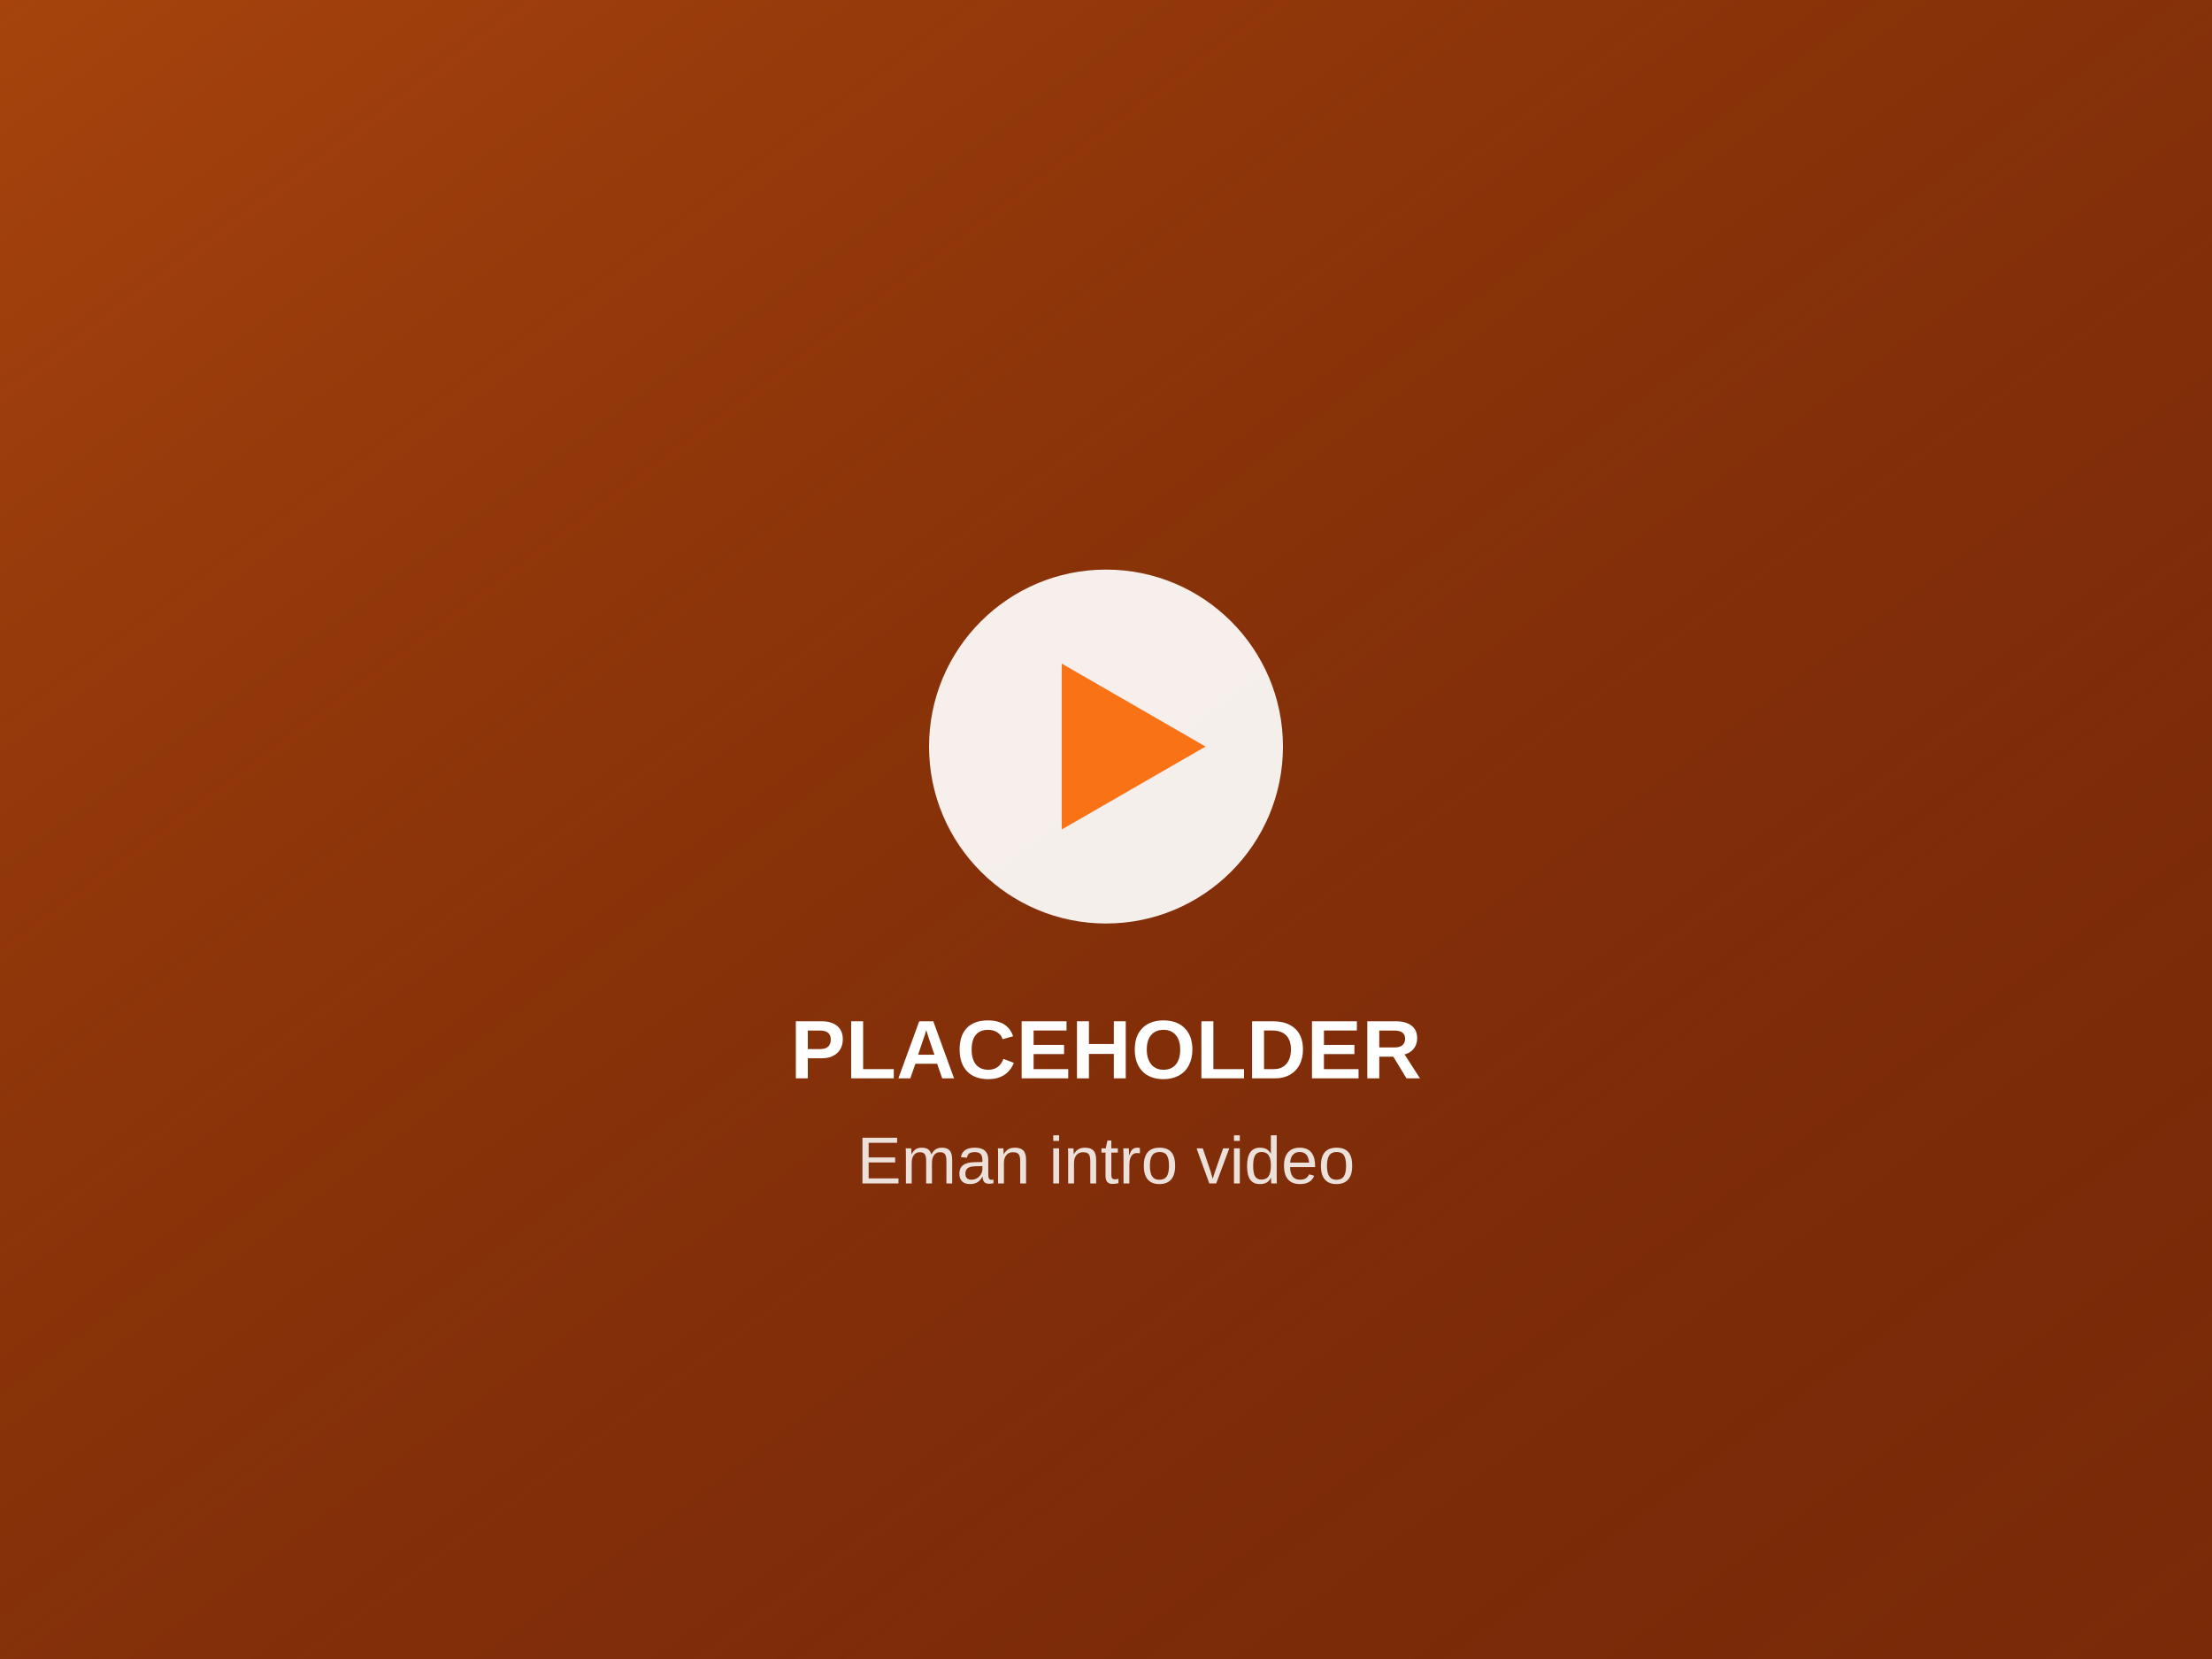
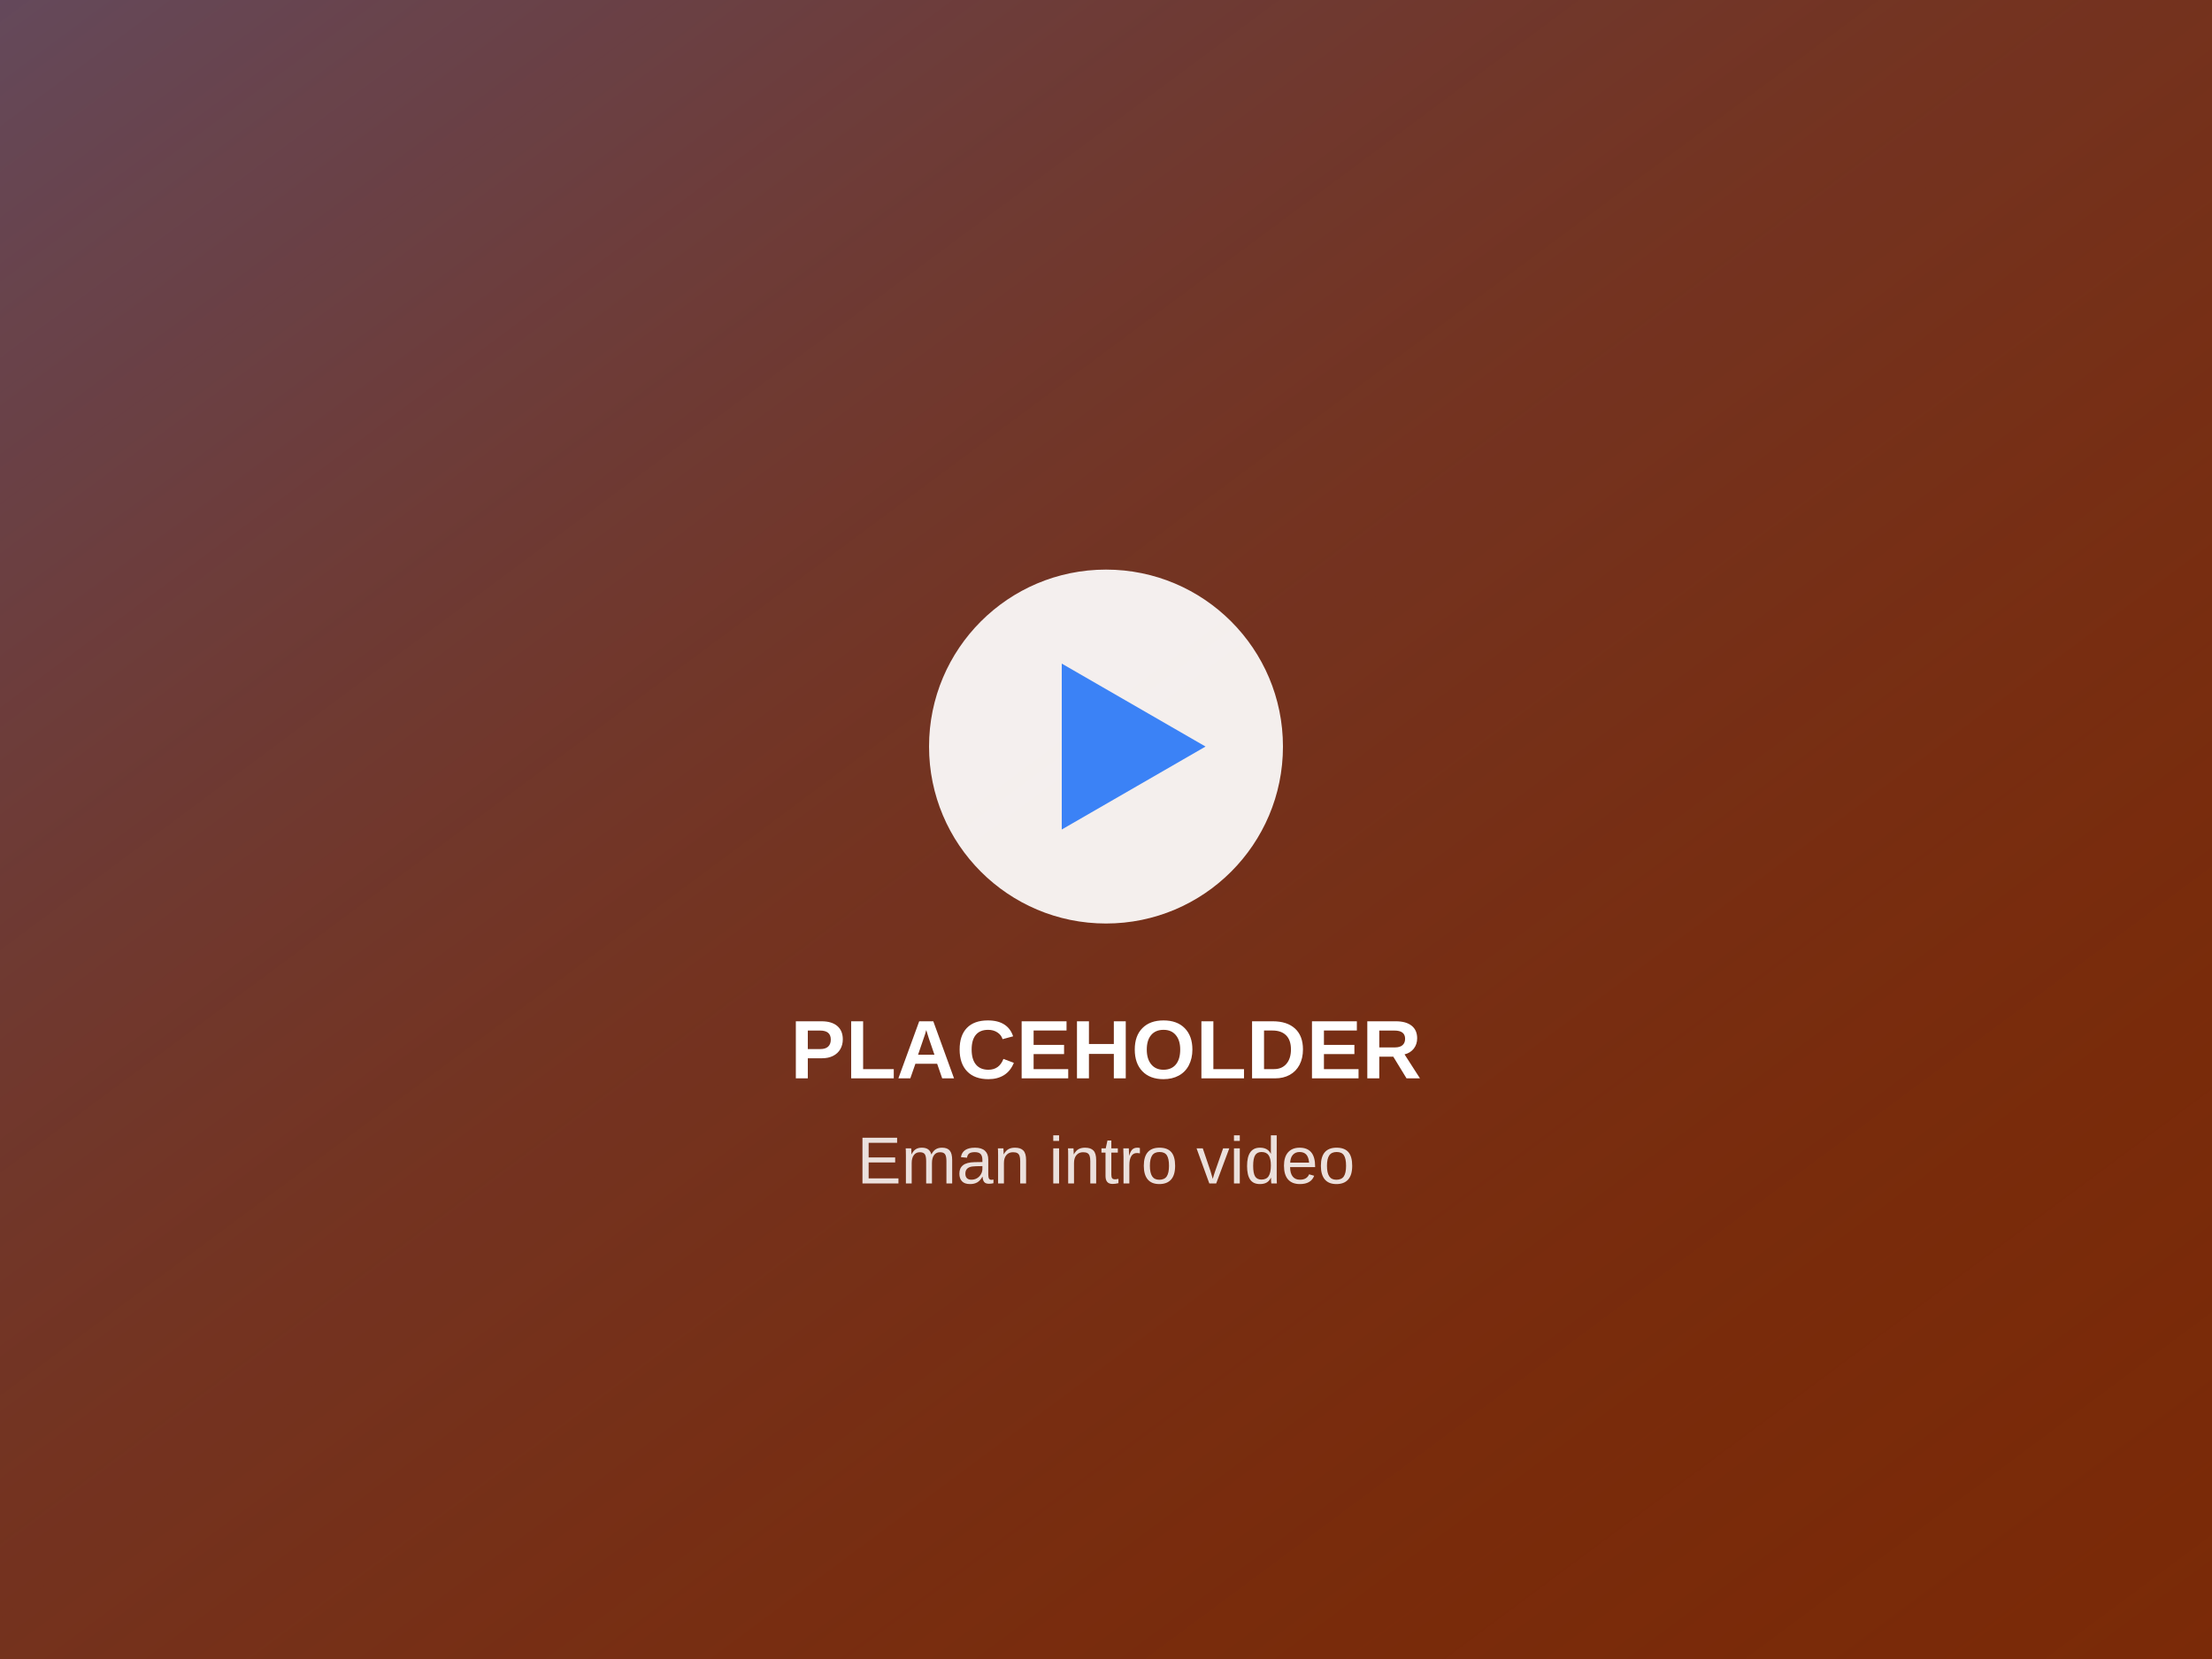
<svg xmlns="http://www.w3.org/2000/svg" viewBox="0 0 800 600" role="img" aria-label="Placeholder: Eman intro video">
  <rect width="800" height="600" fill="#7A2A08" />
  <rect width="800" height="600" fill="url(#g)" />
  <defs>
    <linearGradient id="g" x1="0" y1="0" x2="1" y2="1">
-       <stop offset="0" stop-color="#F97316" stop-opacity="0.35" />
+       <stop offset="0" stop-color="#3B82F6" stop-opacity="0.35" />
      <stop offset="1" stop-color="#7A2A08" stop-opacity="0" />
    </linearGradient>
  </defs>
  <circle cx="400" cy="270" r="64" fill="#FFFFFF" fill-opacity="0.92" />
-   <path d="M384 240l52 30-52 30z" fill="#F97316" />
+   <path d="M384 240l52 30-52 30z" fill="#3B82F6" />
  <text x="400" y="390" text-anchor="middle" font-family="Arial, sans-serif" font-size="30" font-weight="700" fill="#FFFFFF">PLACEHOLDER</text>
  <text x="400" y="428" text-anchor="middle" font-family="Arial, sans-serif" font-size="24" fill="#FFFFFF" fill-opacity="0.85">Eman intro video</text>
</svg>
